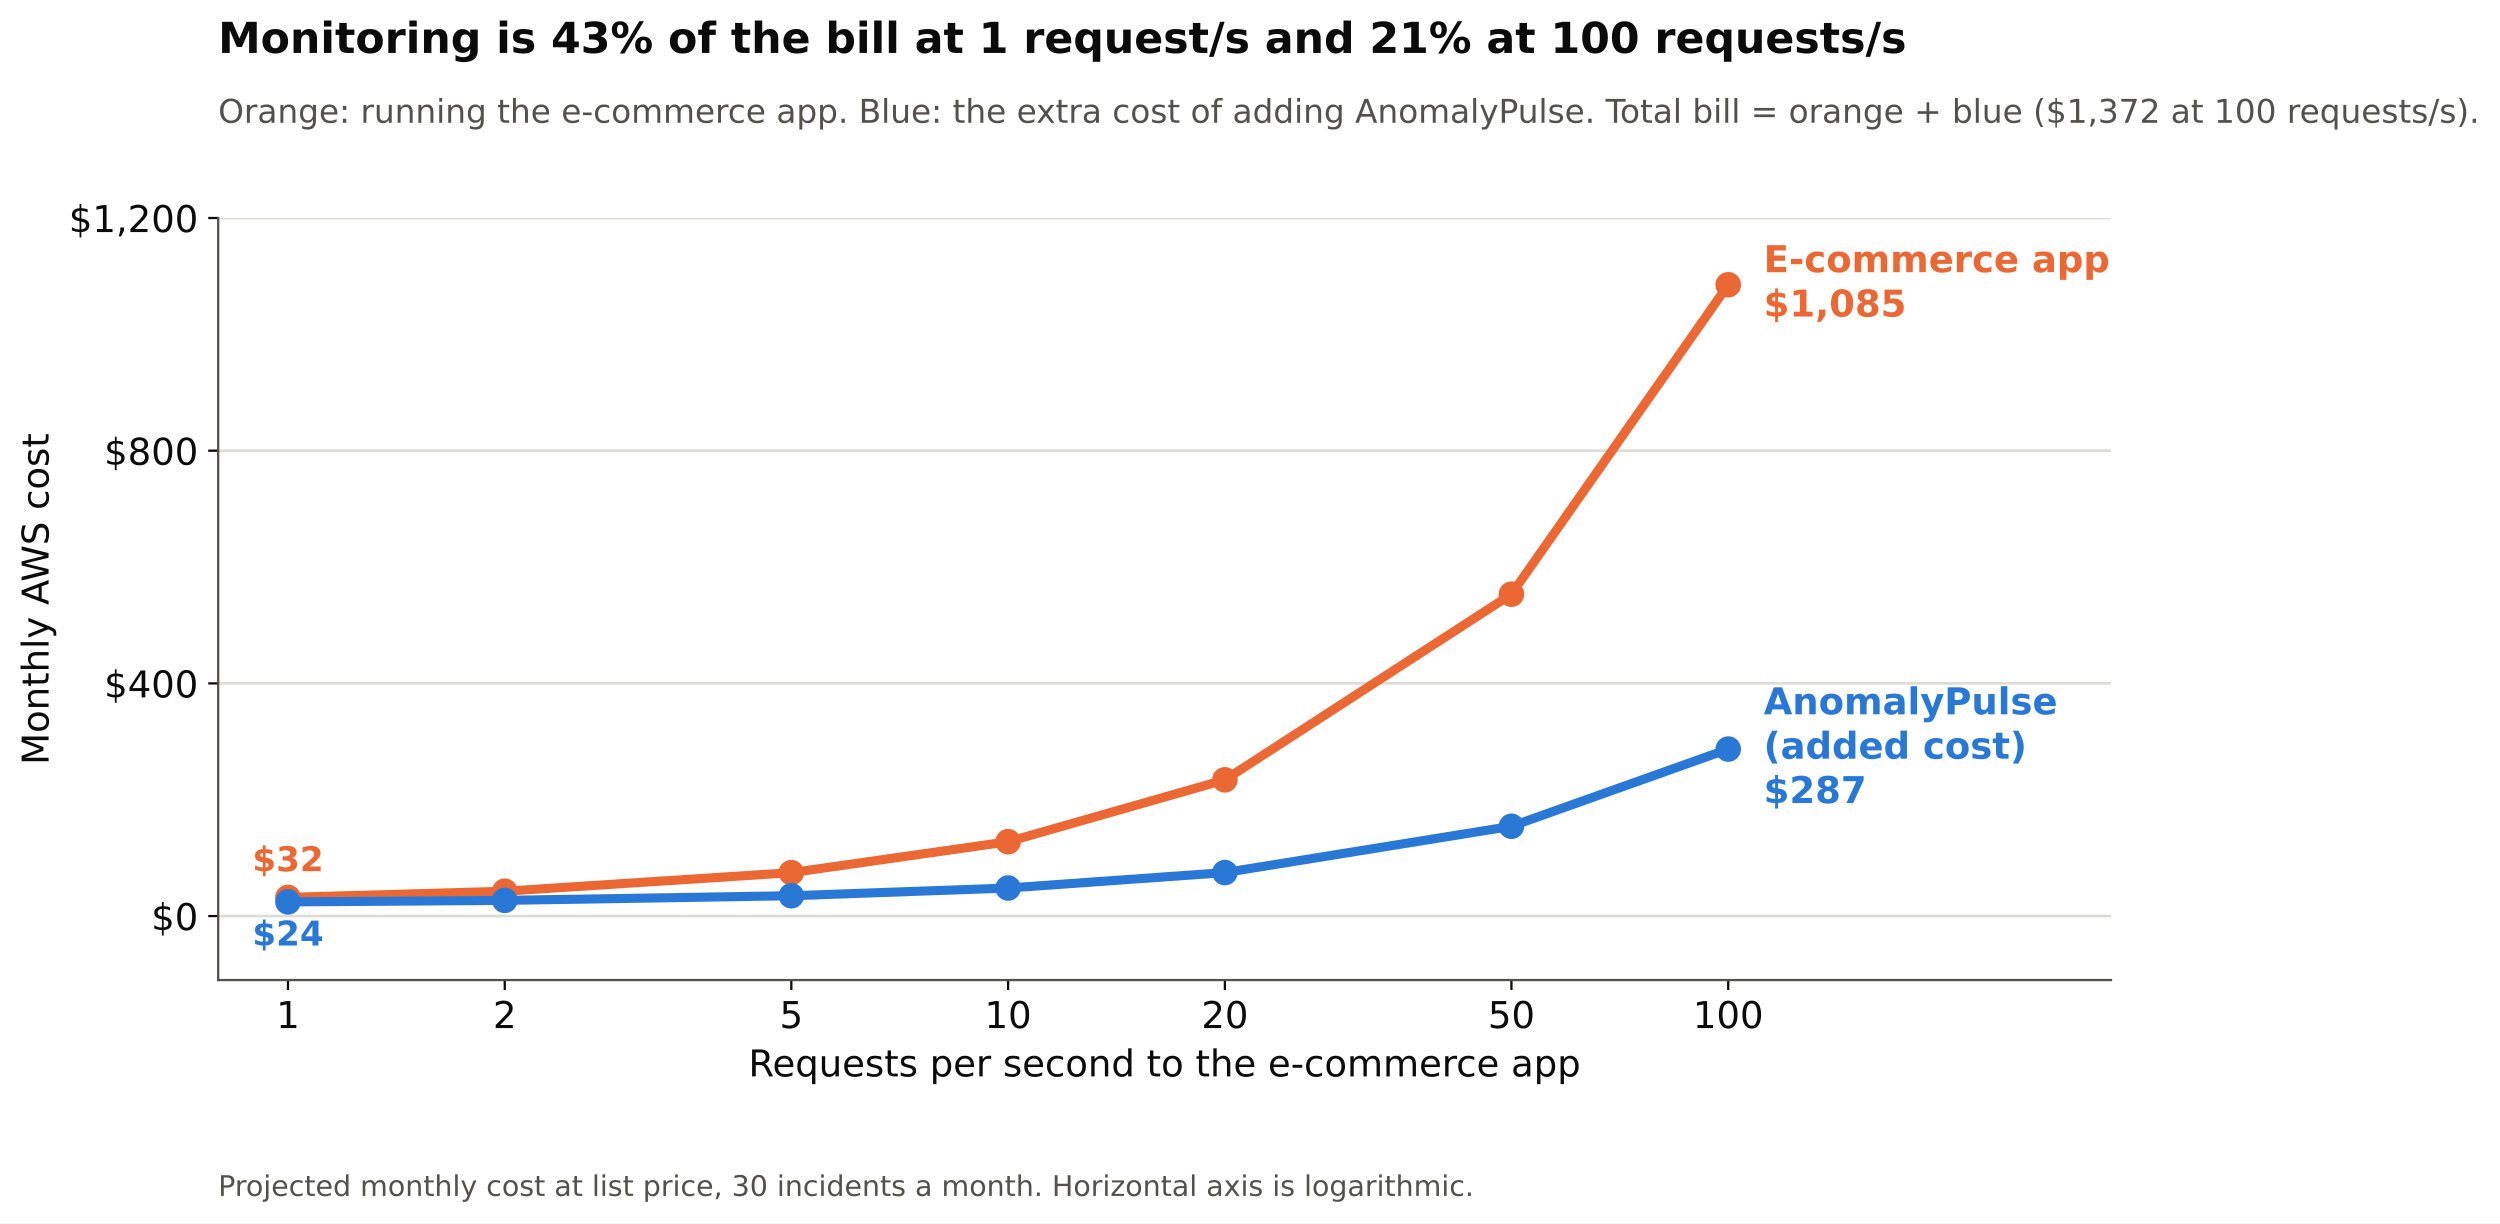
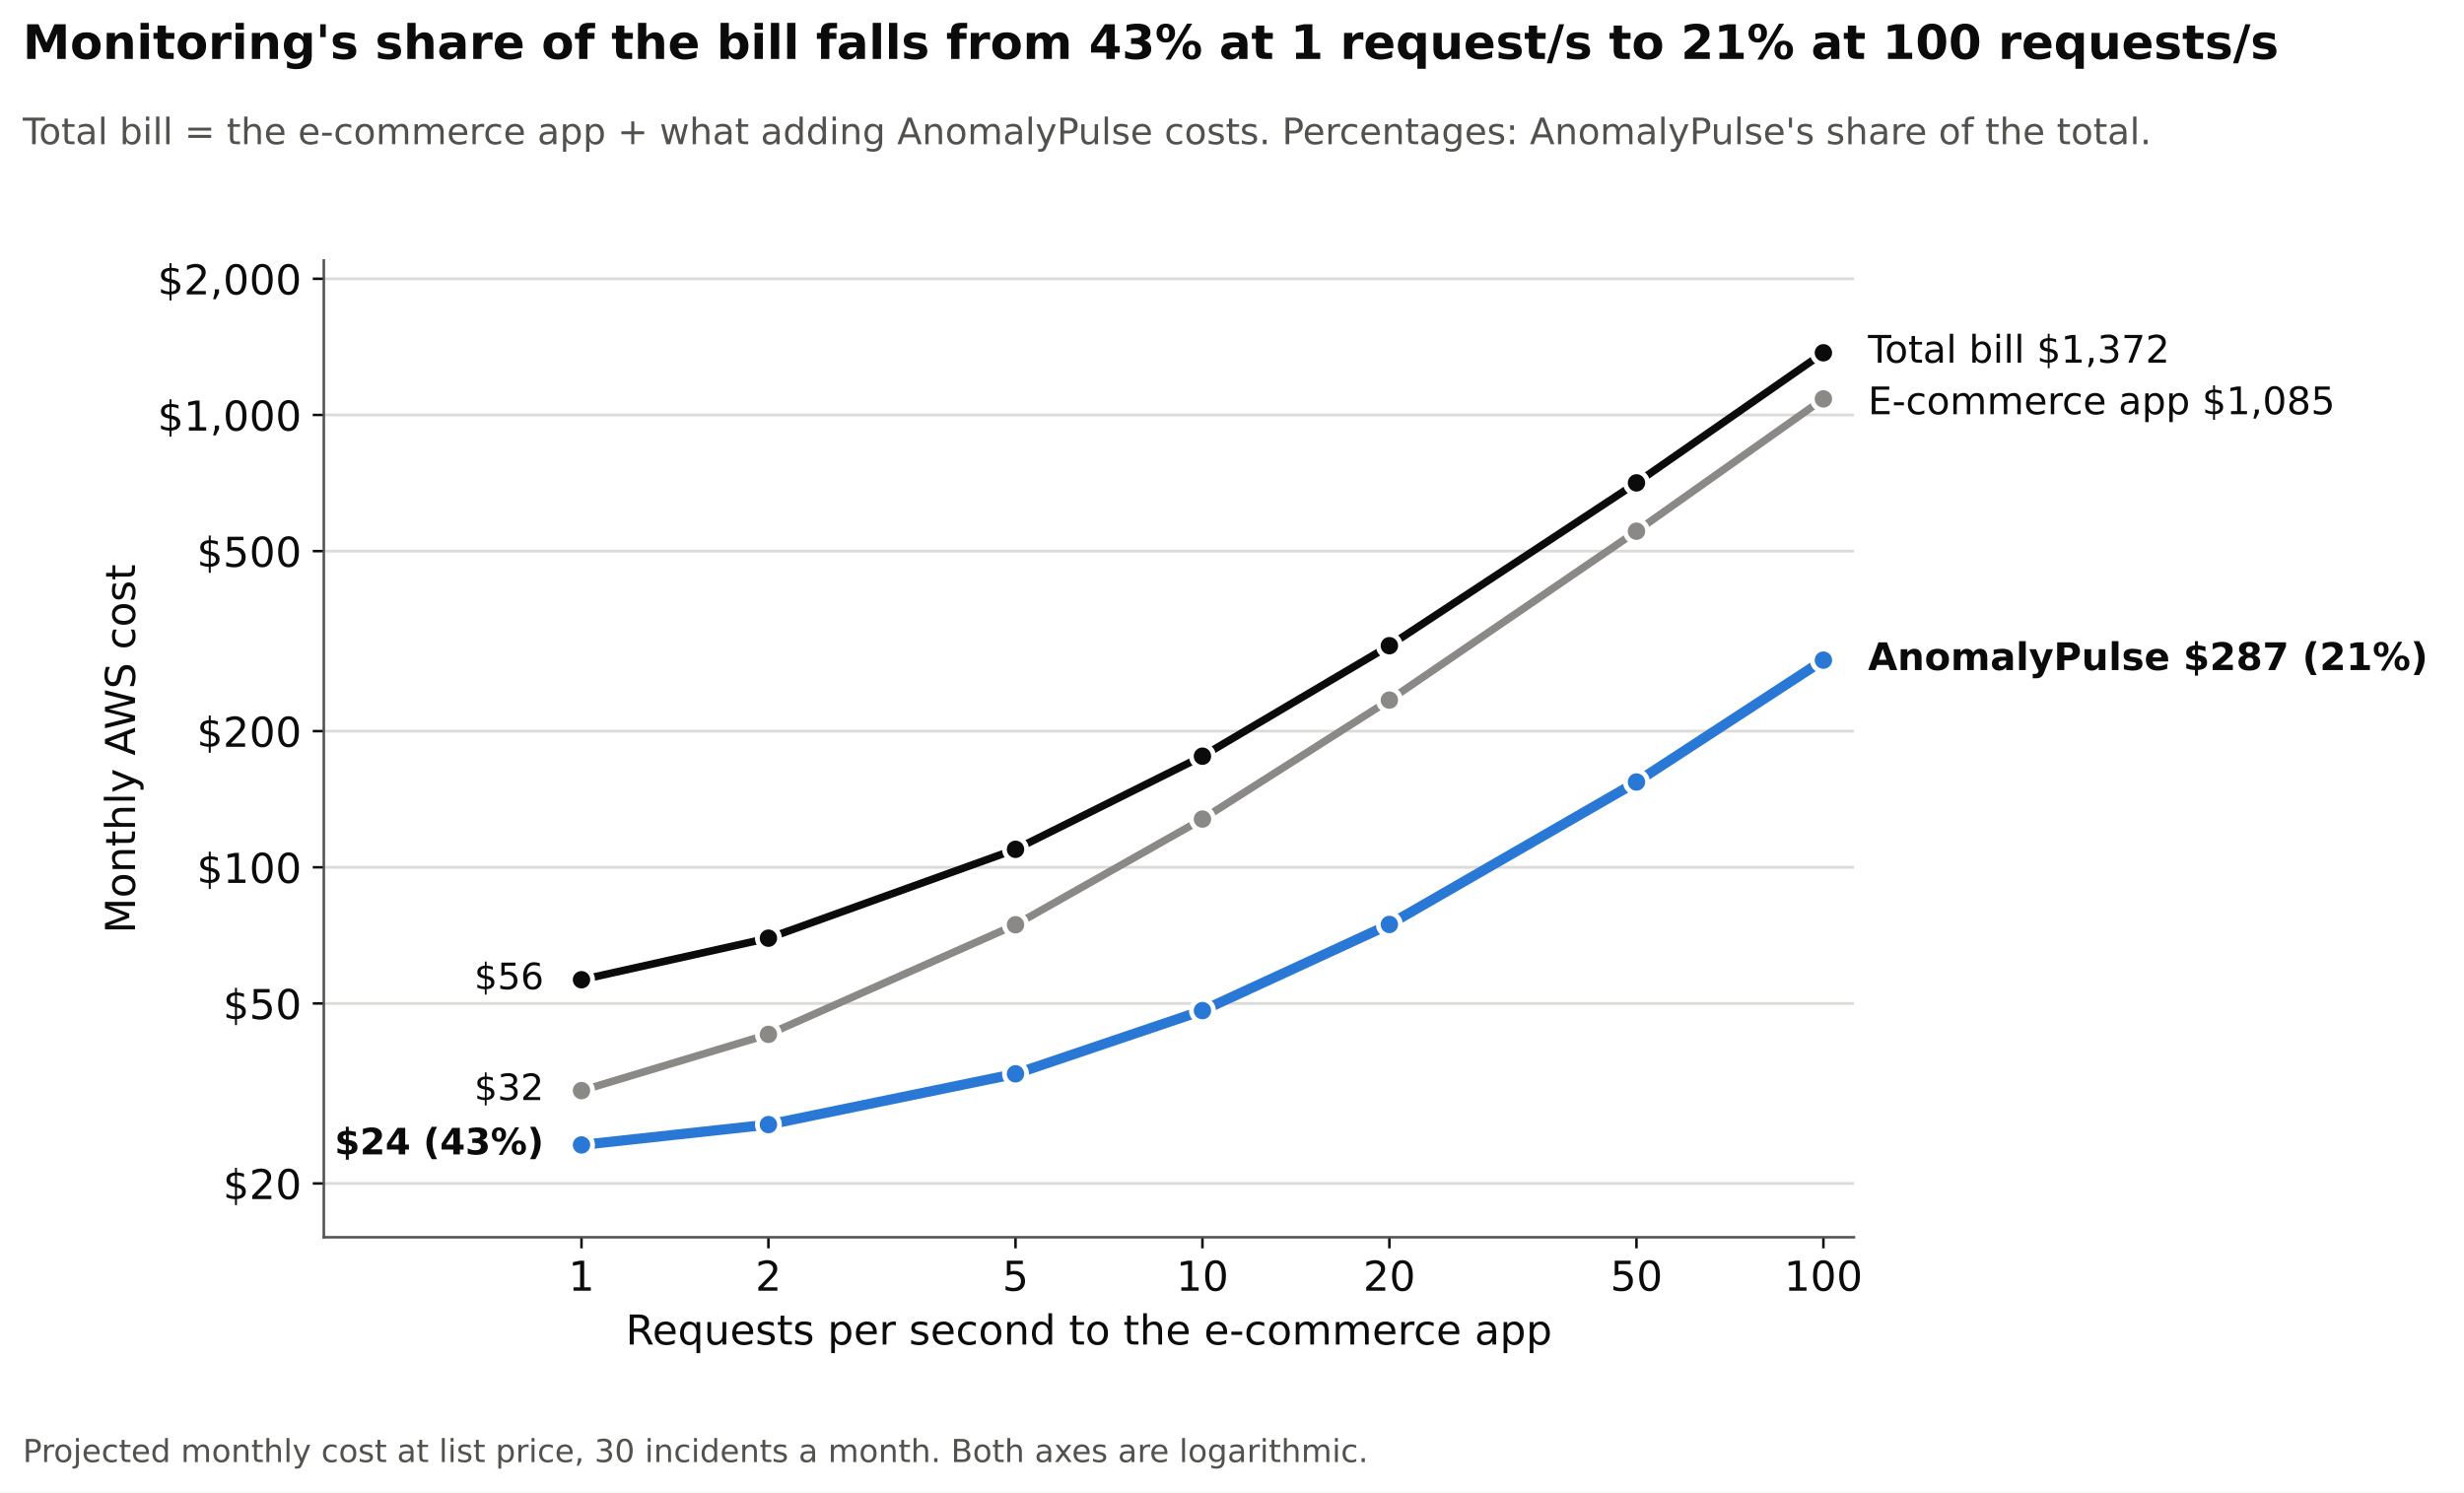
- <svg xmlns="http://www.w3.org/2000/svg" xmlns:xlink="http://www.w3.org/1999/xlink" width="878.71pt" height="429.96pt" viewBox="0 0 878.71 429.96" version="1.1">
+ <svg xmlns="http://www.w3.org/2000/svg" xmlns:xlink="http://www.w3.org/1999/xlink" width="777.971pt" height="471.288pt" viewBox="0 0 777.971 471.288" version="1.1">
  <defs>
    <style type="text/css">*{stroke-linejoin: round; stroke-linecap: butt}</style>
  </defs>
  <g id="figure_1">
    <g id="patch_1">
-       <path d="M 0 429.96  L 878.71 429.96  L 878.71 0  L 0 0  z " style="fill: #ffffff" />
+       <path d="M 0 471.288  L 777.971 471.288  L 777.971 0  L 0 0  z " style="fill: #ffffff" />
    </g>
    <g id="axes_1">
      <g id="patch_2">
-         <path d="M 76.689 344.47  L 741.969 344.47  L 741.969 76.63  L 76.689 76.63  z " style="fill: #ffffff" />
+         <path d="M 102.24 390.694  L 585.36 390.694  L 585.36 82.246  L 102.24 82.246  z " style="fill: #ffffff" />
      </g>
      <g id="matplotlib.axis_1">
        <g id="xtick_1">
          <g id="line2d_1">
            <defs>
-               <path id="m85c1e259d5" d="M 0 0  L 0 3.5  " style="stroke: #0b0b0b; stroke-width: 0.8" />
+               <path id="m1dbedbc027" d="M 0 0  L 0 3.5  " style="stroke: #0b0b0b; stroke-width: 0.8" />
            </defs>
            <g>
-               <use xlink:href="#m85c1e259d5" x="101.218" y="344.47" style="fill: #0b0b0b; stroke: #0b0b0b; stroke-width: 0.8" />
+               <use xlink:href="#m1dbedbc027" x="183.598" y="390.694" style="fill: #0b0b0b; stroke: #0b0b0b; stroke-width: 0.8" />
            </g>
          </g>
          <g id="text_1">
-             <text style="font-size: 13px; font-family: 'DejaVu Sans'; text-anchor: middle; fill: #0b0b0b" x="101.218" y="361.347" transform="rotate(-0 101.218 361.3466)">1</text>
+             <text style="font-size: 13px; font-family: 'DejaVu Sans'; text-anchor: middle; fill: #0b0b0b" x="183.598" y="407.571" transform="rotate(-0 183.5981 407.5706)">1</text>
          </g>
        </g>
        <g id="xtick_2">
          <g id="line2d_2">
            <g>
-               <use xlink:href="#m85c1e259d5" x="177.413" y="344.47" style="fill: #0b0b0b; stroke: #0b0b0b; stroke-width: 0.8" />
+               <use xlink:href="#m1dbedbc027" x="242.617" y="390.694" style="fill: #0b0b0b; stroke: #0b0b0b; stroke-width: 0.8" />
            </g>
          </g>
          <g id="text_2">
-             <text style="font-size: 13px; font-family: 'DejaVu Sans'; text-anchor: middle; fill: #0b0b0b" x="177.413" y="361.347" transform="rotate(-0 177.4127 361.3466)">2</text>
+             <text style="font-size: 13px; font-family: 'DejaVu Sans'; text-anchor: middle; fill: #0b0b0b" x="242.617" y="407.571" transform="rotate(-0 242.6169 407.5706)">2</text>
          </g>
        </g>
        <g id="xtick_3">
          <g id="line2d_3">
            <g>
-               <use xlink:href="#m85c1e259d5" x="278.137" y="344.47" style="fill: #0b0b0b; stroke: #0b0b0b; stroke-width: 0.8" />
+               <use xlink:href="#m1dbedbc027" x="320.636" y="390.694" style="fill: #0b0b0b; stroke: #0b0b0b; stroke-width: 0.8" />
            </g>
          </g>
          <g id="text_3">
-             <text style="font-size: 13px; font-family: 'DejaVu Sans'; text-anchor: middle; fill: #0b0b0b" x="278.137" y="361.347" transform="rotate(-0 278.1366 361.3466)">5</text>
+             <text style="font-size: 13px; font-family: 'DejaVu Sans'; text-anchor: middle; fill: #0b0b0b" x="320.636" y="407.571" transform="rotate(-0 320.6355 407.5706)">5</text>
          </g>
        </g>
        <g id="xtick_4">
          <g id="line2d_4">
            <g>
-               <use xlink:href="#m85c1e259d5" x="354.331" y="344.47" style="fill: #0b0b0b; stroke: #0b0b0b; stroke-width: 0.8" />
+               <use xlink:href="#m1dbedbc027" x="379.654" y="390.694" style="fill: #0b0b0b; stroke: #0b0b0b; stroke-width: 0.8" />
            </g>
          </g>
          <g id="text_4">
-             <text style="font-size: 13px; font-family: 'DejaVu Sans'; text-anchor: middle; fill: #0b0b0b" x="354.331" y="361.347" transform="rotate(-0 354.3313 361.3466)">10</text>
+             <text style="font-size: 13px; font-family: 'DejaVu Sans'; text-anchor: middle; fill: #0b0b0b" x="379.654" y="407.571" transform="rotate(-0 379.6543 407.5706)">10</text>
          </g>
        </g>
        <g id="xtick_5">
          <g id="line2d_5">
            <g>
-               <use xlink:href="#m85c1e259d5" x="430.526" y="344.47" style="fill: #0b0b0b; stroke: #0b0b0b; stroke-width: 0.8" />
+               <use xlink:href="#m1dbedbc027" x="438.673" y="390.694" style="fill: #0b0b0b; stroke: #0b0b0b; stroke-width: 0.8" />
            </g>
          </g>
          <g id="text_5">
-             <text style="font-size: 13px; font-family: 'DejaVu Sans'; text-anchor: middle; fill: #0b0b0b" x="430.526" y="361.347" transform="rotate(-0 430.5259 361.3466)">20</text>
+             <text style="font-size: 13px; font-family: 'DejaVu Sans'; text-anchor: middle; fill: #0b0b0b" x="438.673" y="407.571" transform="rotate(-0 438.6731 407.5706)">20</text>
          </g>
        </g>
        <g id="xtick_6">
          <g id="line2d_6">
            <g>
-               <use xlink:href="#m85c1e259d5" x="531.25" y="344.47" style="fill: #0b0b0b; stroke: #0b0b0b; stroke-width: 0.8" />
+               <use xlink:href="#m1dbedbc027" x="516.692" y="390.694" style="fill: #0b0b0b; stroke: #0b0b0b; stroke-width: 0.8" />
            </g>
          </g>
          <g id="text_6">
-             <text style="font-size: 13px; font-family: 'DejaVu Sans'; text-anchor: middle; fill: #0b0b0b" x="531.25" y="361.347" transform="rotate(-0 531.2498 361.3466)">50</text>
+             <text style="font-size: 13px; font-family: 'DejaVu Sans'; text-anchor: middle; fill: #0b0b0b" x="516.692" y="407.571" transform="rotate(-0 516.6917 407.5706)">50</text>
          </g>
        </g>
        <g id="xtick_7">
          <g id="line2d_7">
            <g>
-               <use xlink:href="#m85c1e259d5" x="607.444" y="344.47" style="fill: #0b0b0b; stroke: #0b0b0b; stroke-width: 0.8" />
+               <use xlink:href="#m1dbedbc027" x="575.711" y="390.694" style="fill: #0b0b0b; stroke: #0b0b0b; stroke-width: 0.8" />
            </g>
          </g>
          <g id="text_7">
-             <text style="font-size: 13px; font-family: 'DejaVu Sans'; text-anchor: middle; fill: #0b0b0b" x="607.444" y="361.347" transform="rotate(-0 607.4445 361.3466)">100</text>
+             <text style="font-size: 13px; font-family: 'DejaVu Sans'; text-anchor: middle; fill: #0b0b0b" x="575.711" y="407.571" transform="rotate(-0 575.7105 407.5706)">100</text>
          </g>
        </g>
        <g id="text_8">
-           <text style="font-size: 13px; font-family: 'DejaVu Sans'; text-anchor: middle; fill: #0b0b0b" x="409.329" y="378.348" transform="rotate(-0 409.3288 378.3476)">Requests per second to the e-commerce app</text>
+           <text style="font-size: 13px; font-family: 'DejaVu Sans'; text-anchor: middle; fill: #0b0b0b" x="343.8" y="424.572" transform="rotate(-0 343.8 424.5716)">Requests per second to the e-commerce app</text>
        </g>
      </g>
      <g id="matplotlib.axis_2">
        <g id="ytick_1">
          <g id="line2d_8">
-             <path d="M 76.689 321.979  L 741.969 321.979  " clip-path="url(#p77ea169345)" style="fill: none; stroke: #dcdbd7; stroke-width: 0.9; stroke-linecap: square" />
+             <path d="M 102.24 373.703  L 585.36 373.703  " clip-path="url(#pce36361982)" style="fill: none; stroke: #dcdbd7; stroke-width: 0.9; stroke-linecap: square" />
          </g>
          <g id="line2d_9">
            <defs>
-               <path id="m31e1990e09" d="M 0 0  L -3.5 0  " style="stroke: #0b0b0b; stroke-width: 0.8" />
+               <path id="m330a8f3425" d="M 0 0  L -3.5 0  " style="stroke: #0b0b0b; stroke-width: 0.8" />
            </defs>
            <g>
-               <use xlink:href="#m31e1990e09" x="76.689" y="321.979" style="fill: #0b0b0b; stroke: #0b0b0b; stroke-width: 0.8" />
+               <use xlink:href="#m330a8f3425" x="102.24" y="373.703" style="fill: #0b0b0b; stroke: #0b0b0b; stroke-width: 0.8" />
            </g>
          </g>
          <g id="text_9">
-             <text style="font-size: 13px; font-family: 'DejaVu Sans'; text-anchor: end; fill: #0b0b0b" x="69.689" y="326.918" transform="rotate(-0 69.68883 326.9183)">$0</text>
+             <text style="font-size: 13px; font-family: 'DejaVu Sans'; text-anchor: end; fill: #0b0b0b" x="95.24" y="378.642" transform="rotate(-0 95.24 378.6417)">$20</text>
          </g>
        </g>
        <g id="ytick_2">
          <g id="line2d_10">
-             <path d="M 76.689 240.196  L 741.969 240.196  " clip-path="url(#p77ea169345)" style="fill: none; stroke: #dcdbd7; stroke-width: 0.9; stroke-linecap: square" />
+             <path d="M 102.24 316.864  L 585.36 316.864  " clip-path="url(#pce36361982)" style="fill: none; stroke: #dcdbd7; stroke-width: 0.9; stroke-linecap: square" />
          </g>
          <g id="line2d_11">
            <g>
-               <use xlink:href="#m31e1990e09" x="76.689" y="240.196" style="fill: #0b0b0b; stroke: #0b0b0b; stroke-width: 0.8" />
+               <use xlink:href="#m330a8f3425" x="102.24" y="316.864" style="fill: #0b0b0b; stroke: #0b0b0b; stroke-width: 0.8" />
            </g>
          </g>
          <g id="text_10">
-             <text style="font-size: 13px; font-family: 'DejaVu Sans'; text-anchor: end; fill: #0b0b0b" x="69.689" y="245.135" transform="rotate(-0 69.68883 245.1351)">$400</text>
+             <text style="font-size: 13px; font-family: 'DejaVu Sans'; text-anchor: end; fill: #0b0b0b" x="95.24" y="321.803" transform="rotate(-0 95.24 321.8026)">$50</text>
          </g>
        </g>
        <g id="ytick_3">
          <g id="line2d_12">
-             <path d="M 76.689 158.413  L 741.969 158.413  " clip-path="url(#p77ea169345)" style="fill: none; stroke: #dcdbd7; stroke-width: 0.9; stroke-linecap: square" />
+             <path d="M 102.24 273.866  L 585.36 273.866  " clip-path="url(#pce36361982)" style="fill: none; stroke: #dcdbd7; stroke-width: 0.9; stroke-linecap: square" />
          </g>
          <g id="line2d_13">
            <g>
-               <use xlink:href="#m31e1990e09" x="76.689" y="158.413" style="fill: #0b0b0b; stroke: #0b0b0b; stroke-width: 0.8" />
+               <use xlink:href="#m330a8f3425" x="102.24" y="273.866" style="fill: #0b0b0b; stroke: #0b0b0b; stroke-width: 0.8" />
            </g>
          </g>
          <g id="text_11">
-             <text style="font-size: 13px; font-family: 'DejaVu Sans'; text-anchor: end; fill: #0b0b0b" x="69.689" y="163.352" transform="rotate(-0 69.68883 163.3518)">$800</text>
+             <text style="font-size: 13px; font-family: 'DejaVu Sans'; text-anchor: end; fill: #0b0b0b" x="95.24" y="278.805" transform="rotate(-0 95.24 278.8055)">$100</text>
          </g>
        </g>
        <g id="ytick_4">
          <g id="line2d_14">
-             <path d="M 76.689 76.63  L 741.969 76.63  " clip-path="url(#p77ea169345)" style="fill: none; stroke: #dcdbd7; stroke-width: 0.9; stroke-linecap: square" />
+             <path d="M 102.24 230.869  L 585.36 230.869  " clip-path="url(#pce36361982)" style="fill: none; stroke: #dcdbd7; stroke-width: 0.9; stroke-linecap: square" />
          </g>
          <g id="line2d_15">
            <g>
-               <use xlink:href="#m31e1990e09" x="76.689" y="76.63" style="fill: #0b0b0b; stroke: #0b0b0b; stroke-width: 0.8" />
+               <use xlink:href="#m330a8f3425" x="102.24" y="230.869" style="fill: #0b0b0b; stroke: #0b0b0b; stroke-width: 0.8" />
            </g>
          </g>
          <g id="text_12">
-             <text style="font-size: 13px; font-family: 'DejaVu Sans'; text-anchor: end; fill: #0b0b0b" x="69.689" y="81.569" transform="rotate(-0 69.68883 81.56864)">$1,200</text>
-           </g>
-         </g>
-         <g id="text_13">
-           <text style="font-size: 13px; font-family: 'DejaVu Sans'; text-anchor: middle; fill: #0b0b0b" x="17.078" y="210.55" transform="rotate(-90 17.07797 210.5497)">Monthly AWS cost</text>
+             <text style="font-size: 13px; font-family: 'DejaVu Sans'; text-anchor: end; fill: #0b0b0b" x="95.24" y="235.808" transform="rotate(-0 95.24 235.8083)">$200</text>
+           </g>
+         </g>
+         <g id="ytick_5">
+           <g id="line2d_16">
+             <path d="M 102.24 174.03  L 585.36 174.03  " clip-path="url(#pce36361982)" style="fill: none; stroke: #dcdbd7; stroke-width: 0.9; stroke-linecap: square" />
+           </g>
+           <g id="line2d_17">
+             <g>
+               <use xlink:href="#m330a8f3425" x="102.24" y="174.03" style="fill: #0b0b0b; stroke: #0b0b0b; stroke-width: 0.8" />
+             </g>
+           </g>
+           <g id="text_13">
+             <text style="font-size: 13px; font-family: 'DejaVu Sans'; text-anchor: end; fill: #0b0b0b" x="95.24" y="178.969" transform="rotate(-0 95.24 178.9692)">$500</text>
+           </g>
+         </g>
+         <g id="ytick_6">
+           <g id="line2d_18">
+             <path d="M 102.24 131.033  L 585.36 131.033  " clip-path="url(#pce36361982)" style="fill: none; stroke: #dcdbd7; stroke-width: 0.9; stroke-linecap: square" />
+           </g>
+           <g id="line2d_19">
+             <g>
+               <use xlink:href="#m330a8f3425" x="102.24" y="131.033" style="fill: #0b0b0b; stroke: #0b0b0b; stroke-width: 0.8" />
+             </g>
+           </g>
+           <g id="text_14">
+             <text style="font-size: 13px; font-family: 'DejaVu Sans'; text-anchor: end; fill: #0b0b0b" x="95.24" y="135.972" transform="rotate(-0 95.24 135.972)">$1,000</text>
+           </g>
+         </g>
+         <g id="ytick_7">
+           <g id="line2d_20">
+             <path d="M 102.24 88.036  L 585.36 88.036  " clip-path="url(#pce36361982)" style="fill: none; stroke: #dcdbd7; stroke-width: 0.9; stroke-linecap: square" />
+           </g>
+           <g id="line2d_21">
+             <g>
+               <use xlink:href="#m330a8f3425" x="102.24" y="88.036" style="fill: #0b0b0b; stroke: #0b0b0b; stroke-width: 0.8" />
+             </g>
+           </g>
+           <g id="text_15">
+             <text style="font-size: 13px; font-family: 'DejaVu Sans'; text-anchor: end; fill: #0b0b0b" x="95.24" y="92.975" transform="rotate(-0 95.24 92.97489)">$2,000</text>
+           </g>
+         </g>
+         <g id="text_16">
+           <text style="font-size: 13px; font-family: 'DejaVu Sans'; text-anchor: middle; fill: #0b0b0b" x="42.629" y="236.47" transform="rotate(-90 42.62914 236.4697)">Monthly AWS cost</text>
        </g>
      </g>
      <g id="patch_3">
-         <path d="M 76.689 344.47  L 76.689 76.63  " style="fill: none; stroke: #52514e; stroke-width: 0.8; stroke-linejoin: miter; stroke-linecap: square" />
+         <path d="M 102.24 390.694  L 102.24 82.246  " style="fill: none; stroke: #52514e; stroke-width: 0.8; stroke-linejoin: miter; stroke-linecap: square" />
      </g>
      <g id="patch_4">
-         <path d="M 76.689 344.47  L 741.969 344.47  " style="fill: none; stroke: #52514e; stroke-width: 0.8; stroke-linejoin: miter; stroke-linecap: square" />
-       </g>
-       <g id="line2d_16">
-         <path d="M 101.218 315.42  L 177.413 313.245  L 278.137 306.72  L 354.331 295.844  L 430.526 274.094  L 531.25 208.841  L 607.444 100.088  " clip-path="url(#p77ea169345)" style="fill: none; stroke: #eb6834; stroke-width: 3.2; stroke-linecap: square" />
+         <path d="M 102.24 390.694  L 585.36 390.694  " style="fill: none; stroke: #52514e; stroke-width: 0.8; stroke-linejoin: miter; stroke-linecap: square" />
+       </g>
+       <g id="line2d_22">
+         <path d="M 183.598 309.377  L 242.617 296.253  L 320.636 268.191  L 379.654 238.785  L 438.673 203.893  L 516.692 152.479  L 575.711 111.401  " clip-path="url(#pce36361982)" style="fill: none; stroke: #0b0b0b; stroke-width: 2.4; stroke-linecap: square" />
        <defs>
-           <path id="m3d8141734d" d="M 0 4  C 1.061 4 2.078 3.579 2.828 2.828  C 3.579 2.078 4 1.061 4 0  C 4 -1.061 3.579 -2.078 2.828 -2.828  C 2.078 -3.579 1.061 -4 0 -4  C -1.061 -4 -2.078 -3.579 -2.828 -2.828  C -3.579 -2.078 -4 -1.061 -4 0  C -4 1.061 -3.579 2.078 -2.828 2.828  C -2.078 3.579 -1.061 4 0 4  z " style="stroke: #eb6834" />
+           <path id="mfd91536887" d="M 0 3.5  C 0.928 3.5 1.819 3.131 2.475 2.475  C 3.131 1.819 3.5 0.928 3.5 0  C 3.5 -0.928 3.131 -1.819 2.475 -2.475  C 1.819 -3.131 0.928 -3.5 0 -3.5  C -0.928 -3.5 -1.819 -3.131 -2.475 -2.475  C -3.131 -1.819 -3.5 -0.928 -3.5 0  C -3.5 0.928 -3.131 1.819 -2.475 2.475  C -1.819 3.131 -0.928 3.5 0 3.5  z " style="stroke: #ffffff; stroke-width: 1.5" />
        </defs>
-         <g clip-path="url(#p77ea169345)">
-           <use xlink:href="#m3d8141734d" x="101.218" y="315.42" style="fill: #eb6834; stroke: #eb6834" />
-           <use xlink:href="#m3d8141734d" x="177.413" y="313.245" style="fill: #eb6834; stroke: #eb6834" />
-           <use xlink:href="#m3d8141734d" x="278.137" y="306.72" style="fill: #eb6834; stroke: #eb6834" />
-           <use xlink:href="#m3d8141734d" x="354.331" y="295.844" style="fill: #eb6834; stroke: #eb6834" />
-           <use xlink:href="#m3d8141734d" x="430.526" y="274.094" style="fill: #eb6834; stroke: #eb6834" />
-           <use xlink:href="#m3d8141734d" x="531.25" y="208.841" style="fill: #eb6834; stroke: #eb6834" />
-           <use xlink:href="#m3d8141734d" x="607.444" y="100.088" style="fill: #eb6834; stroke: #eb6834" />
-         </g>
-       </g>
-       <g id="text_14">
-         <text style="font-weight: 700; font-size: 13px; font-family: 'DejaVu Sans'; fill: #eb6834" transform="translate(619.9022 95.66308)">E-commerce app</text>
-         <text style="font-weight: 700; font-size: 13px; font-family: 'DejaVu Sans'; fill: #eb6834" transform="translate(619.9022 111.2666)">$1,085</text>
-       </g>
-       <g id="line2d_17">
-         <path d="M 101.218 317.004  L 177.413 316.462  L 278.137 314.834  L 354.331 312.121  L 430.526 306.696  L 531.25 290.42  L 607.444 263.293  " clip-path="url(#p77ea169345)" style="fill: none; stroke: #2a78d6; stroke-width: 3.2; stroke-linecap: square" />
+         <g clip-path="url(#pce36361982)">
+           <use xlink:href="#mfd91536887" x="183.598" y="309.377" style="fill: #0b0b0b; stroke: #ffffff; stroke-width: 1.5" />
+           <use xlink:href="#mfd91536887" x="242.617" y="296.253" style="fill: #0b0b0b; stroke: #ffffff; stroke-width: 1.5" />
+           <use xlink:href="#mfd91536887" x="320.636" y="268.191" style="fill: #0b0b0b; stroke: #ffffff; stroke-width: 1.5" />
+           <use xlink:href="#mfd91536887" x="379.654" y="238.785" style="fill: #0b0b0b; stroke: #ffffff; stroke-width: 1.5" />
+           <use xlink:href="#mfd91536887" x="438.673" y="203.893" style="fill: #0b0b0b; stroke: #ffffff; stroke-width: 1.5" />
+           <use xlink:href="#mfd91536887" x="516.692" y="152.479" style="fill: #0b0b0b; stroke: #ffffff; stroke-width: 1.5" />
+           <use xlink:href="#mfd91536887" x="575.711" y="111.401" style="fill: #0b0b0b; stroke: #ffffff; stroke-width: 1.5" />
+         </g>
+       </g>
+       <g id="text_17">
+         <text style="font-size: 12px; font-family: 'DejaVu Sans'; text-anchor: start; fill: #0b0b0b" x="589.803" y="114.518" transform="rotate(-0 589.8034 114.5185)">Total bill  $1,372</text>
+       </g>
+       <g id="text_18">
+         <text style="font-size: 11.5px; font-family: 'DejaVu Sans'; text-anchor: end; fill: #0b0b0b" x="171.698" y="312.364" transform="rotate(-0 171.6979 312.3644)">$56</text>
+       </g>
+       <g id="line2d_23">
+         <path d="M 183.598 344.39  L 242.617 326.626  L 320.636 292.015  L 379.654 258.638  L 438.673 221.075  L 516.692 167.741  L 575.711 125.957  " clip-path="url(#pce36361982)" style="fill: none; stroke: #8a8985; stroke-width: 2.4; stroke-linecap: square" />
        <defs>
-           <path id="mb0e1eb0d59" d="M 0 4  C 1.061 4 2.078 3.579 2.828 2.828  C 3.579 2.078 4 1.061 4 0  C 4 -1.061 3.579 -2.078 2.828 -2.828  C 2.078 -3.579 1.061 -4 0 -4  C -1.061 -4 -2.078 -3.579 -2.828 -2.828  C -3.579 -2.078 -4 -1.061 -4 0  C -4 1.061 -3.579 2.078 -2.828 2.828  C -2.078 3.579 -1.061 4 0 4  z " style="stroke: #2a78d6" />
+           <path id="mc4f0ae986d" d="M 0 3.5  C 0.928 3.5 1.819 3.131 2.475 2.475  C 3.131 1.819 3.5 0.928 3.5 0  C 3.5 -0.928 3.131 -1.819 2.475 -2.475  C 1.819 -3.131 0.928 -3.5 0 -3.5  C -0.928 -3.5 -1.819 -3.131 -2.475 -2.475  C -3.131 -1.819 -3.5 -0.928 -3.5 0  C -3.5 0.928 -3.131 1.819 -2.475 2.475  C -1.819 3.131 -0.928 3.5 0 3.5  z " style="stroke: #ffffff; stroke-width: 1.5" />
        </defs>
-         <g clip-path="url(#p77ea169345)">
-           <use xlink:href="#mb0e1eb0d59" x="101.218" y="317.004" style="fill: #2a78d6; stroke: #2a78d6" />
-           <use xlink:href="#mb0e1eb0d59" x="177.413" y="316.462" style="fill: #2a78d6; stroke: #2a78d6" />
-           <use xlink:href="#mb0e1eb0d59" x="278.137" y="314.834" style="fill: #2a78d6; stroke: #2a78d6" />
-           <use xlink:href="#mb0e1eb0d59" x="354.331" y="312.121" style="fill: #2a78d6; stroke: #2a78d6" />
-           <use xlink:href="#mb0e1eb0d59" x="430.526" y="306.696" style="fill: #2a78d6; stroke: #2a78d6" />
-           <use xlink:href="#mb0e1eb0d59" x="531.25" y="290.42" style="fill: #2a78d6; stroke: #2a78d6" />
-           <use xlink:href="#mb0e1eb0d59" x="607.444" y="263.293" style="fill: #2a78d6; stroke: #2a78d6" />
-         </g>
-       </g>
-       <g id="text_15">
-         <text style="font-weight: 700; font-size: 13px; font-family: 'DejaVu Sans'; fill: #2a78d6" transform="translate(619.9022 251.0672)">AnomalyPulse</text>
-         <text style="font-weight: 700; font-size: 13px; font-family: 'DejaVu Sans'; fill: #2a78d6" transform="translate(619.9022 266.6708)">(added cost)</text>
-         <text style="font-weight: 700; font-size: 13px; font-family: 'DejaVu Sans'; fill: #2a78d6" transform="translate(619.9022 282.2743)">$287</text>
-       </g>
-       <g id="text_16">
-         <text style="font-weight: 700; font-size: 12px; font-family: 'DejaVu Sans'; text-anchor: middle; fill: #eb6834" x="101.218" y="306.219" transform="rotate(-0 101.218 306.2194)">$32</text>
-       </g>
-       <g id="text_17">
-         <text style="font-weight: 700; font-size: 12px; font-family: 'DejaVu Sans'; text-anchor: middle; fill: #2a78d6" x="101.218" y="332.339" transform="rotate(-0 101.218 332.3386)">$24</text>
-       </g>
-     </g>
-     <g id="text_18">
-       <text style="font-weight: 700; font-size: 15px; font-family: 'DejaVu Sans'; text-anchor: start; fill: #0b0b0b" x="76.689" y="18.598" transform="rotate(-0 76.68883 18.59766)">Monitoring is 43% of the bill at 1 request/s and 21% at 100 requests/s</text>
-     </g>
-     <g id="text_19">
-       <text style="font-size: 11.5px; font-family: 'DejaVu Sans'; text-anchor: start; fill: #52514e" x="76.689" y="43.15" transform="rotate(-0 76.68883 43.14966)">Orange: running the e-commerce app. Blue: the extra cost of adding AnomalyPulse. Total bill = orange + blue ($1,372 at 100 requests/s).</text>
-     </g>
-     <g id="text_20">
-       <text style="font-size: 10px; font-family: 'DejaVu Sans'; text-anchor: start; fill: #52514e" x="76.689" y="420.358" transform="rotate(-0 76.68883 420.3577)">Projected monthly cost at list price, 30 incidents a month. Horizontal axis is logarithmic.</text>
+         <g clip-path="url(#pce36361982)">
+           <use xlink:href="#mc4f0ae986d" x="183.598" y="344.39" style="fill: #8a8985; stroke: #ffffff; stroke-width: 1.5" />
+           <use xlink:href="#mc4f0ae986d" x="242.617" y="326.626" style="fill: #8a8985; stroke: #ffffff; stroke-width: 1.5" />
+           <use xlink:href="#mc4f0ae986d" x="320.636" y="292.015" style="fill: #8a8985; stroke: #ffffff; stroke-width: 1.5" />
+           <use xlink:href="#mc4f0ae986d" x="379.654" y="258.638" style="fill: #8a8985; stroke: #ffffff; stroke-width: 1.5" />
+           <use xlink:href="#mc4f0ae986d" x="438.673" y="221.075" style="fill: #8a8985; stroke: #ffffff; stroke-width: 1.5" />
+           <use xlink:href="#mc4f0ae986d" x="516.692" y="167.741" style="fill: #8a8985; stroke: #ffffff; stroke-width: 1.5" />
+           <use xlink:href="#mc4f0ae986d" x="575.711" y="125.957" style="fill: #8a8985; stroke: #ffffff; stroke-width: 1.5" />
+         </g>
+       </g>
+       <g id="text_19">
+         <text style="font-size: 12px; font-family: 'DejaVu Sans'; text-anchor: start; fill: #0b0b0b" x="589.803" y="130.793" transform="rotate(-0 589.8034 130.7934)">E-commerce app  $1,085</text>
+       </g>
+       <g id="text_20">
+         <text style="font-size: 11.5px; font-family: 'DejaVu Sans'; text-anchor: end; fill: #0b0b0b" x="171.698" y="347.378" transform="rotate(-0 171.6979 347.3781)">$32</text>
+       </g>
+       <g id="line2d_24">
+         <path d="M 183.598 361.539  L 242.617 355.118  L 320.636 339.083  L 379.654 319.119  L 438.673 291.919  L 516.692 246.939  L 575.711 208.459  " clip-path="url(#pce36361982)" style="fill: none; stroke: #2a78d6; stroke-width: 3.2; stroke-linecap: square" />
+         <defs>
+           <path id="m72c1fe8a12" d="M 0 3.5  C 0.928 3.5 1.819 3.131 2.475 2.475  C 3.131 1.819 3.5 0.928 3.5 0  C 3.5 -0.928 3.131 -1.819 2.475 -2.475  C 1.819 -3.131 0.928 -3.5 0 -3.5  C -0.928 -3.5 -1.819 -3.131 -2.475 -2.475  C -3.131 -1.819 -3.5 -0.928 -3.5 0  C -3.5 0.928 -3.131 1.819 -2.475 2.475  C -1.819 3.131 -0.928 3.5 0 3.5  z " style="stroke: #ffffff; stroke-width: 1.5" />
+         </defs>
+         <g clip-path="url(#pce36361982)">
+           <use xlink:href="#m72c1fe8a12" x="183.598" y="361.539" style="fill: #2a78d6; stroke: #ffffff; stroke-width: 1.5" />
+           <use xlink:href="#m72c1fe8a12" x="242.617" y="355.118" style="fill: #2a78d6; stroke: #ffffff; stroke-width: 1.5" />
+           <use xlink:href="#m72c1fe8a12" x="320.636" y="339.083" style="fill: #2a78d6; stroke: #ffffff; stroke-width: 1.5" />
+           <use xlink:href="#m72c1fe8a12" x="379.654" y="319.119" style="fill: #2a78d6; stroke: #ffffff; stroke-width: 1.5" />
+           <use xlink:href="#m72c1fe8a12" x="438.673" y="291.919" style="fill: #2a78d6; stroke: #ffffff; stroke-width: 1.5" />
+           <use xlink:href="#m72c1fe8a12" x="516.692" y="246.939" style="fill: #2a78d6; stroke: #ffffff; stroke-width: 1.5" />
+           <use xlink:href="#m72c1fe8a12" x="575.711" y="208.459" style="fill: #2a78d6; stroke: #ffffff; stroke-width: 1.5" />
+         </g>
+       </g>
+       <g id="text_21">
+         <text style="font-weight: 700; font-size: 12px; font-family: 'DejaVu Sans'; text-anchor: start; fill: #0b0b0b" x="589.803" y="211.576" transform="rotate(-0 589.8034 211.5764)">AnomalyPulse  $287 (21%)</text>
+       </g>
+       <g id="text_22">
+         <text style="font-weight: 700; font-size: 11.5px; font-family: 'DejaVu Sans'; text-anchor: end; fill: #0b0b0b" x="171.698" y="364.526" transform="rotate(-0 171.6979 364.5263)">$24 (43%)</text>
+       </g>
+     </g>
+     <g id="text_23">
+       <text style="font-weight: 700; font-size: 15px; font-family: 'DejaVu Sans'; text-anchor: start; fill: #0b0b0b" x="7.2" y="18.598" transform="rotate(-0 7.2 18.59766)">Monitoring's share of the bill falls from 43% at 1 request/s to 21% at 100 requests/s</text>
+     </g>
+     <g id="text_24">
+       <text style="font-size: 11.5px; font-family: 'DejaVu Sans'; text-anchor: start; fill: #52514e" x="7.2" y="45.526" transform="rotate(-0 7.2 45.52566)">Total bill = the e-commerce app + what adding AnomalyPulse costs. Percentages: AnomalyPulse's share of the total.</text>
+     </g>
+     <g id="text_25">
+       <text style="font-size: 10px; font-family: 'DejaVu Sans'; text-anchor: start; fill: #52514e" x="7.2" y="461.686" transform="rotate(-0 7.2 461.6857)">Projected monthly cost at list price, 30 incidents a month. Both axes are logarithmic.</text>
    </g>
  </g>
  <defs>
-     <clipPath id="p77ea169345">
-       <rect x="76.689" y="76.63" width="665.28" height="267.84" />
+     <clipPath id="pce36361982">
+       <rect x="102.24" y="82.246" width="483.12" height="308.448" />
    </clipPath>
  </defs>
</svg>
